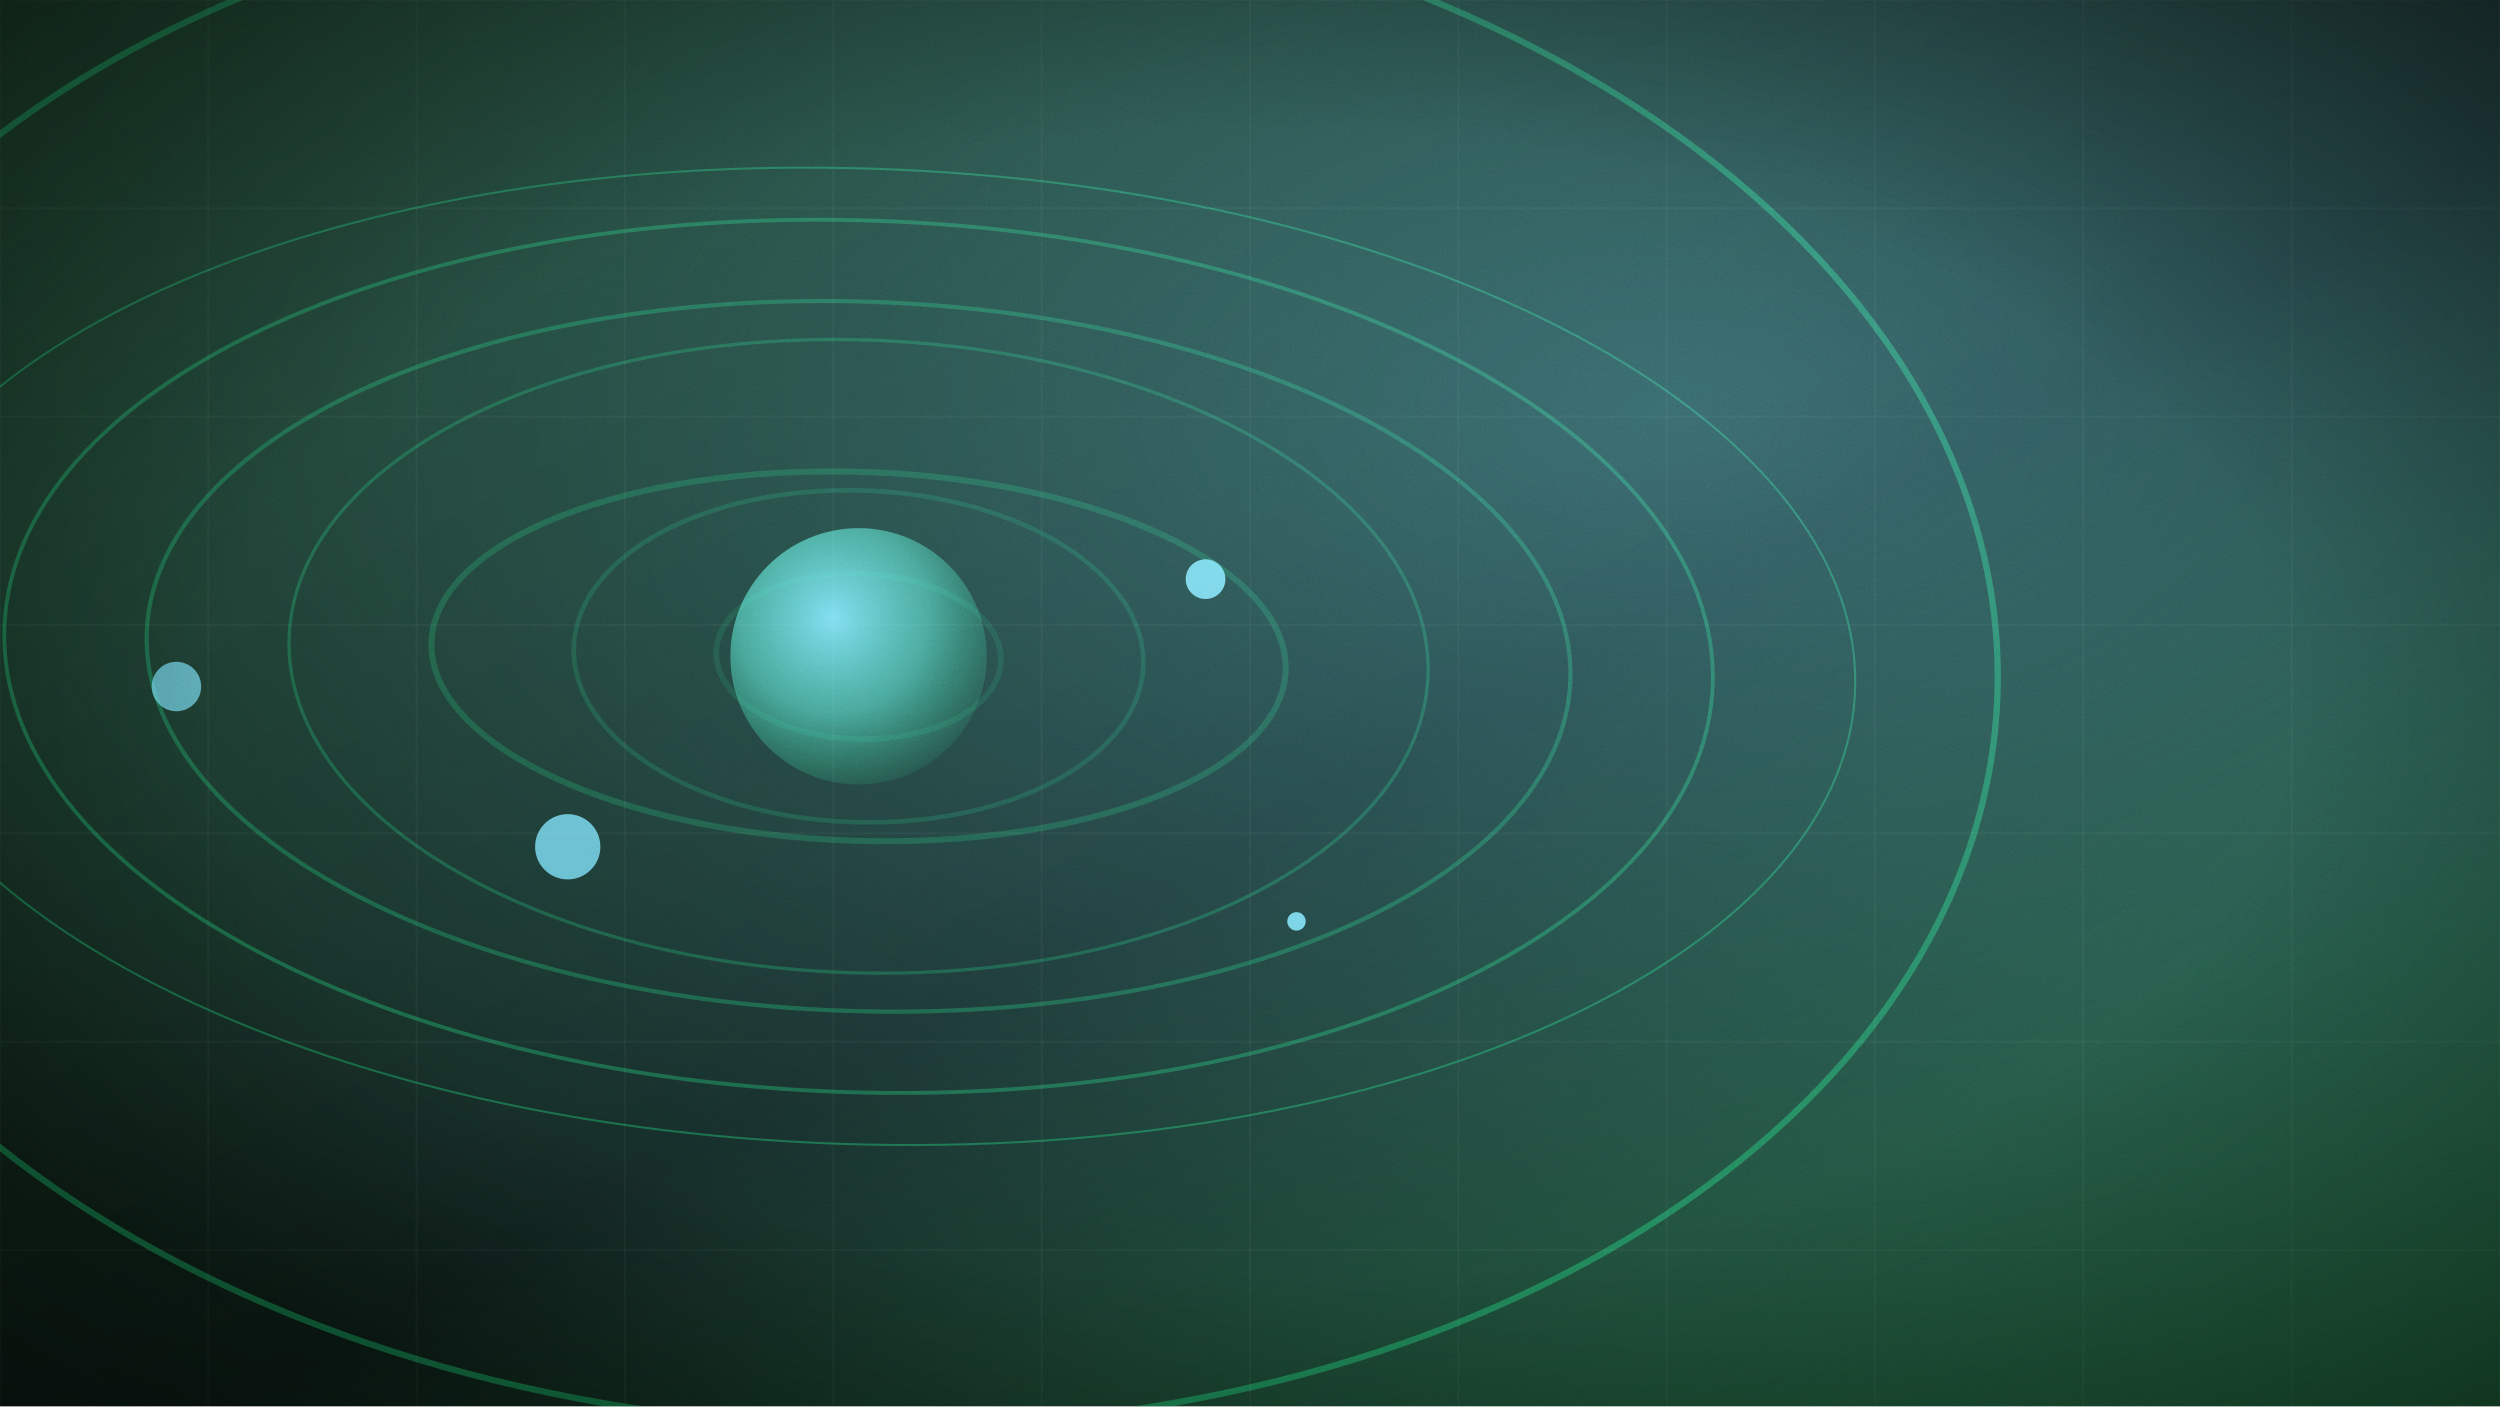
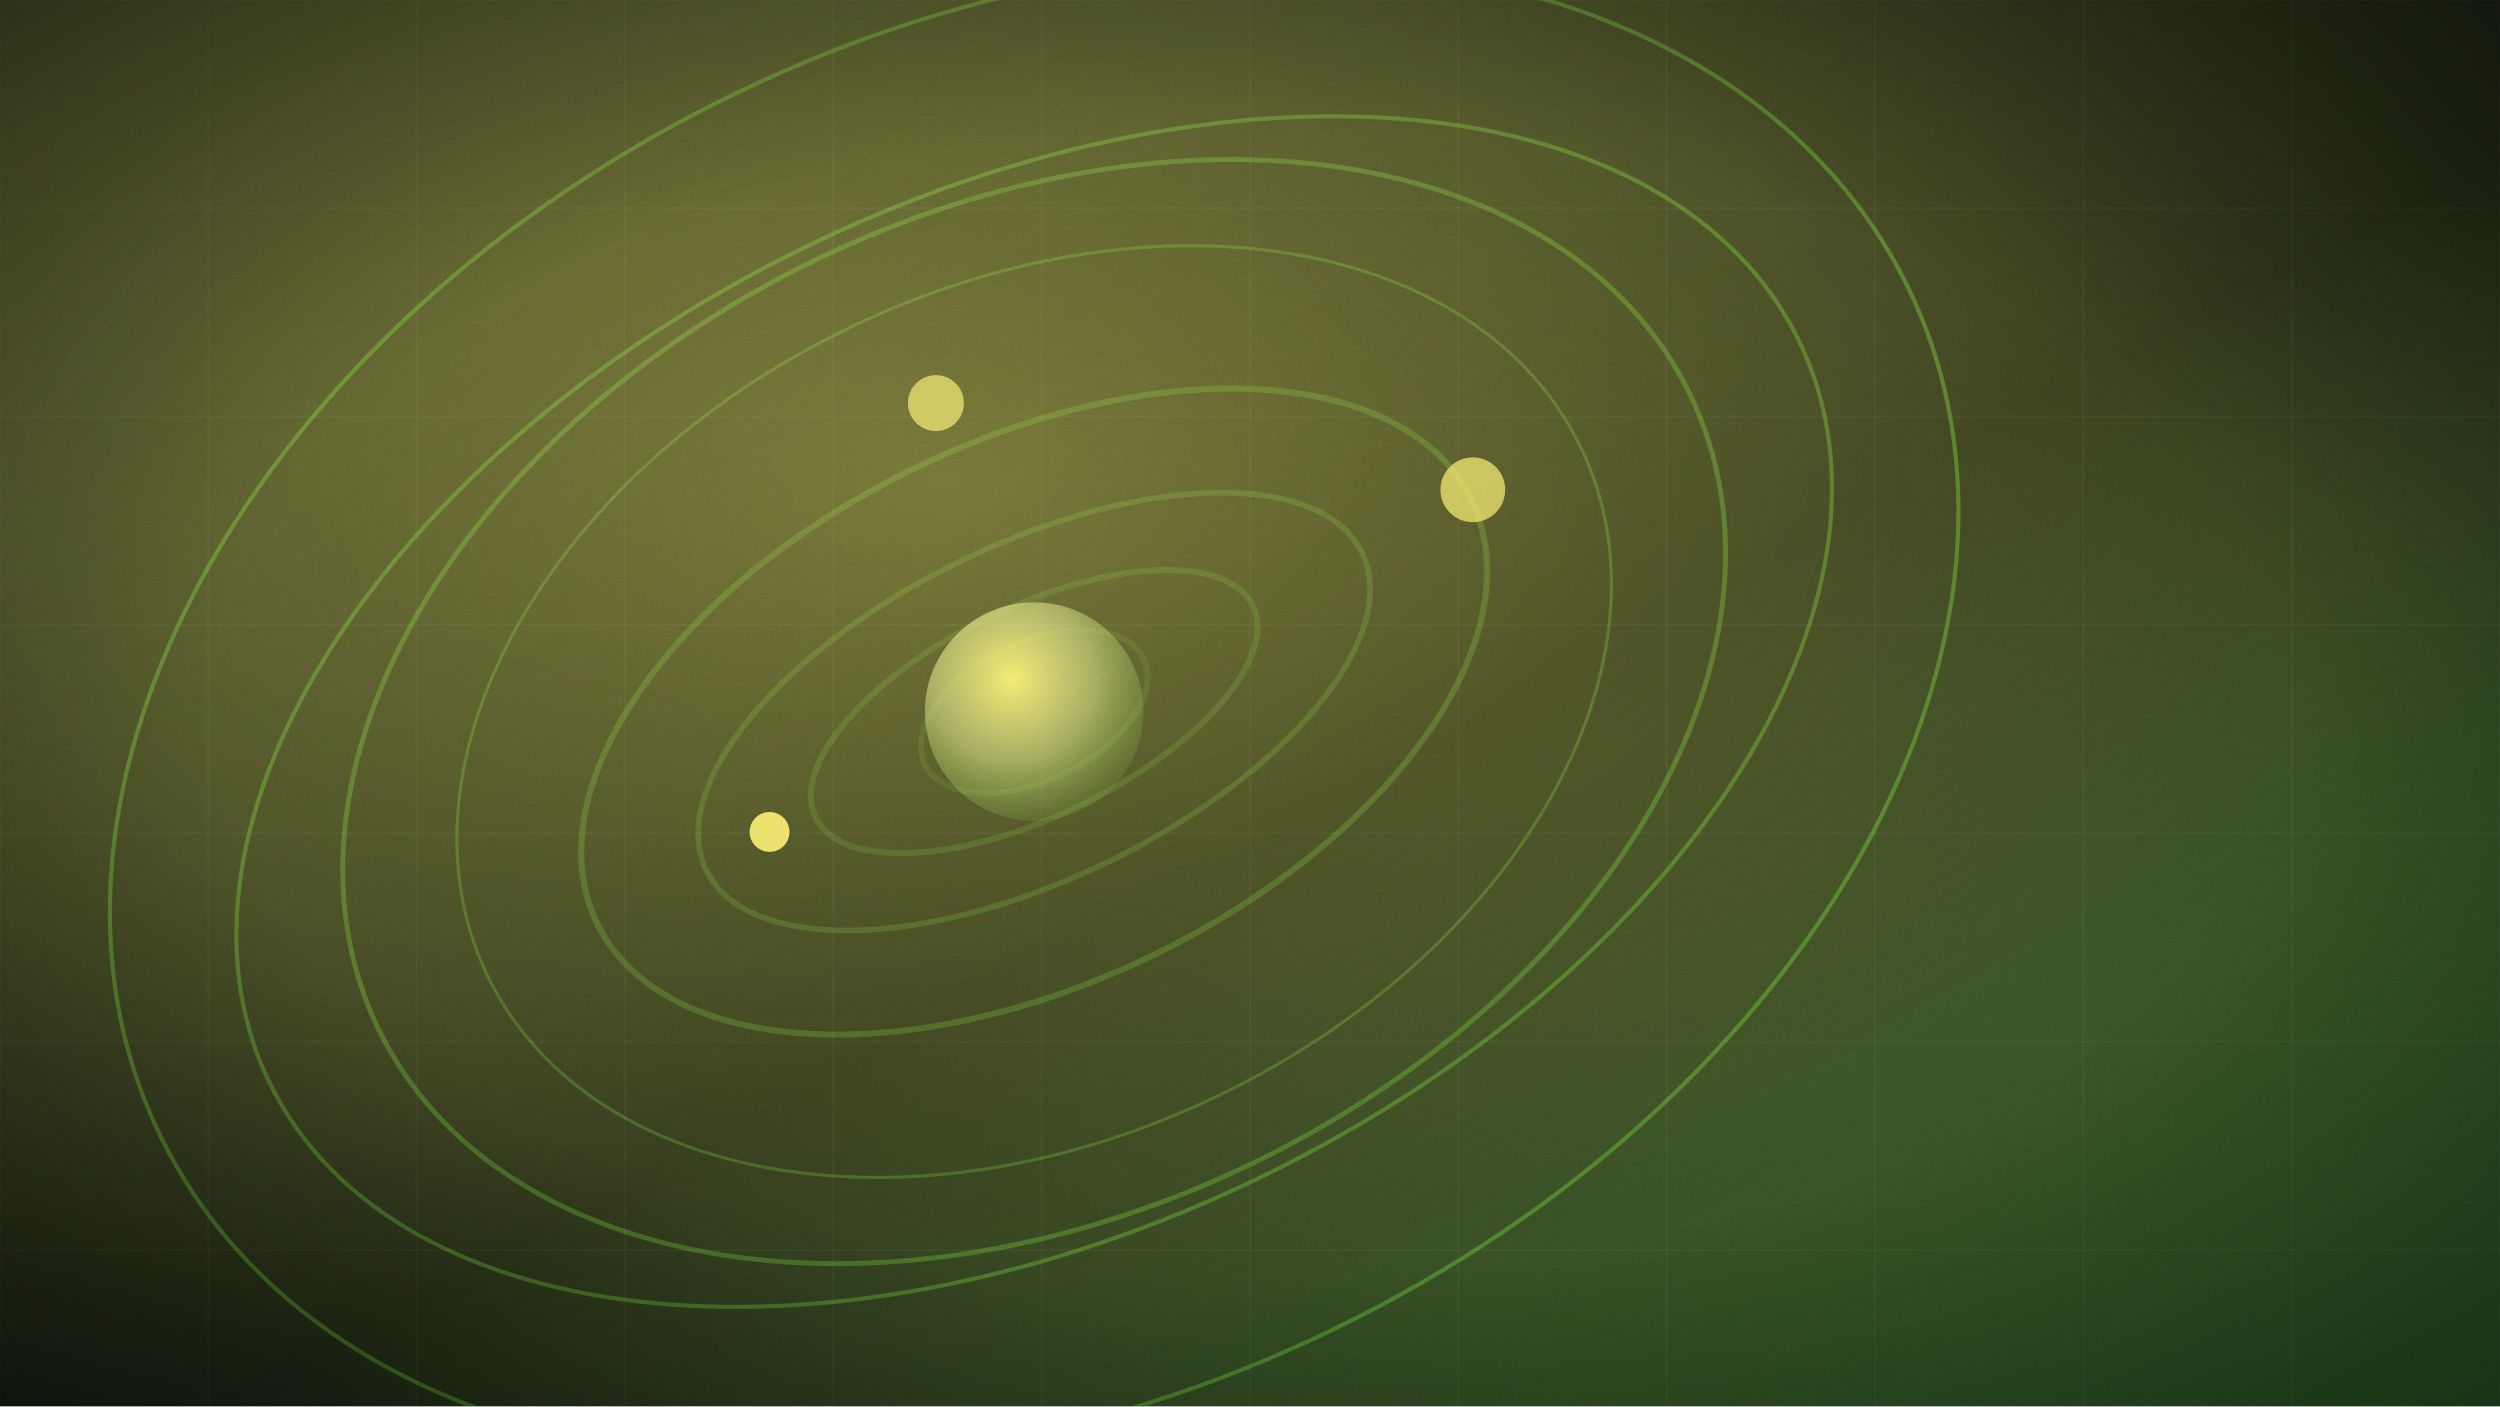
<svg xmlns="http://www.w3.org/2000/svg" viewBox="0 0 1200 675" width="1200" height="675" role="img" aria-label="Abstract cover illustration">
  <defs>
    <linearGradient id="bg" x1="0" y1="0" x2="1" y2="1">
-       <stop offset="0" stop-color="#16371d" />
-       <stop offset="0.55" stop-color="#0d1c16" />
-       <stop offset="1" stop-color="#1c5f35" />
+       <stop offset="0" stop-color="#343d1f" />
+       <stop offset="0.55" stop-color="#0f1a0f" />
+       <stop offset="1" stop-color="#2e6028" />
    </linearGradient>
    <radialGradient id="core" cx="0.4" cy="0.35" r="0.75">
-       <stop offset="0" stop-color="#76def9" stop-opacity="0.95" />
-       <stop offset="0.5" stop-color="#53eed6" stop-opacity="0.55" />
-       <stop offset="1" stop-color="#19cc74" stop-opacity="0" />
+       <stop offset="0" stop-color="#fdec61" stop-opacity="0.95" />
+       <stop offset="0.5" stop-color="#d2e07b" stop-opacity="0.55" />
+       <stop offset="1" stop-color="#57bd31" stop-opacity="0" />
    </radialGradient>
-     <radialGradient id="halo" cx="0.67" cy="0.29" r="0.85">
-       <stop offset="0" stop-color="#76def9" stop-opacity="0.4" />
-       <stop offset="1" stop-color="#76def9" stop-opacity="0" />
+     <radialGradient id="halo" cx="0.38" cy="0.34" r="0.85">
+       <stop offset="0" stop-color="#fdec61" stop-opacity="0.4" />
+       <stop offset="1" stop-color="#fdec61" stop-opacity="0" />
    </radialGradient>
    <radialGradient id="vig" cx="0.5" cy="0.5" r="0.75">
      <stop offset="0.55" stop-color="#000000" stop-opacity="0" />
      <stop offset="1" stop-color="#000000" stop-opacity="0.55" />
    </radialGradient>
    <filter id="grain" x="0" y="0" width="100%" height="100%">
      <feTurbulence type="fractalNoise" baseFrequency="0.85" numOctaves="3" stitchTiles="stitch" result="t" />
      <feColorMatrix type="saturate" values="0" in="t" result="g" />
    </filter>
    <clipPath id="frame">
      <rect x="0" y="0" width="1200" height="675" />
    </clipPath>
  </defs>
  <rect width="1200" height="675" fill="url(#bg)" />
  <g clip-path="url(#frame)">
-     <g transform="rotate(1.9 412.11 315.04)">
-       <ellipse cx="412.11" cy="315.04" rx="546.97" ry="369.89" fill="none" stroke="#19cc74" stroke-opacity="0.44" stroke-width="3" />
-       <ellipse cx="412.11" cy="315.04" rx="478.6" ry="234.16" fill="none" stroke="#19cc74" stroke-opacity="0.4" stroke-width="0.99" />
-       <ellipse cx="412.11" cy="315.04" rx="410.23" ry="209.24" fill="none" stroke="#19cc74" stroke-opacity="0.36" stroke-width="1.85" />
-       <ellipse cx="412.11" cy="315.04" rx="341.86" ry="170.27" fill="none" stroke="#19cc74" stroke-opacity="0.31" stroke-width="2.02" />
-       <ellipse cx="412.11" cy="315.04" rx="273.49" ry="151.88" fill="none" stroke="#19cc74" stroke-opacity="0.27" stroke-width="1.59" />
-       <ellipse cx="412.11" cy="315.04" rx="205.11" ry="88.54" fill="none" stroke="#19cc74" stroke-opacity="0.23" stroke-width="2.9" />
-       <ellipse cx="412.11" cy="315.04" rx="136.74" ry="79.62" fill="none" stroke="#19cc74" stroke-opacity="0.19" stroke-width="2.19" />
-       <ellipse cx="412.11" cy="315.04" rx="68.37" ry="39.7" fill="none" stroke="#19cc74" stroke-opacity="0.14" stroke-width="2.77" />
+     <g transform="rotate(-25.83 496.4 341.56)">
+       <ellipse cx="496.4" cy="341.56" rx="466.25" ry="329.51" fill="none" stroke="#57bd31" stroke-opacity="0.44" stroke-width="1.99" />
+       <ellipse cx="496.4" cy="341.56" rx="407.97" ry="248.55" fill="none" stroke="#57bd31" stroke-opacity="0.4" stroke-width="1.98" />
+       <ellipse cx="496.4" cy="341.56" rx="349.69" ry="240.84" fill="none" stroke="#57bd31" stroke-opacity="0.36" stroke-width="2.35" />
+       <ellipse cx="496.4" cy="341.56" rx="291.41" ry="204.47" fill="none" stroke="#57bd31" stroke-opacity="0.31" stroke-width="1.47" />
+       <ellipse cx="496.4" cy="341.56" rx="233.13" ry="130.13" fill="none" stroke="#57bd31" stroke-opacity="0.27" stroke-width="2.92" />
+       <ellipse cx="496.4" cy="341.56" rx="174.84" ry="80.39" fill="none" stroke="#57bd31" stroke-opacity="0.23" stroke-width="2.72" />
+       <ellipse cx="496.4" cy="341.56" rx="116.56" ry="50.2" fill="none" stroke="#57bd31" stroke-opacity="0.19" stroke-width="2.92" />
+       <ellipse cx="496.4" cy="341.56" rx="58.28" ry="33" fill="none" stroke="#57bd31" stroke-opacity="0.14" stroke-width="2.87" />
    </g>
-     <circle cx="412.11" cy="315.04" r="61.53" fill="url(#core)" />
-     <circle cx="578.67" cy="277.99" r="9.53" fill="#76def9" fill-opacity="0.89" />
-     <circle cx="622.31" cy="442.26" r="4.43" fill="#76def9" fill-opacity="0.89" />
-     <circle cx="84.69" cy="329.54" r="11.87" fill="#76def9" fill-opacity="0.66" />
-     <circle cx="272.51" cy="406.45" r="15.67" fill="#76def9" fill-opacity="0.79" />
+     <circle cx="496.4" cy="341.56" r="52.45" fill="url(#core)" />
+     <circle cx="369.39" cy="399.33" r="9.56" fill="#fdec61" fill-opacity="0.89" />
+     <circle cx="449.24" cy="193.49" r="13.43" fill="#fdec61" fill-opacity="0.66" />
+     <circle cx="706.95" cy="235.09" r="15.54" fill="#fdec61" fill-opacity="0.69" />
  </g>
  <rect width="1200" height="675" fill="url(#halo)" style="mix-blend-mode:screen" />
  <g clip-path="url(#frame)">
    <line x1="0" y1="0" x2="0" y2="675" stroke="#ffffff" stroke-opacity="0.035" stroke-width="1" />
    <line x1="100" y1="0" x2="100" y2="675" stroke="#ffffff" stroke-opacity="0.035" stroke-width="1" />
    <line x1="200" y1="0" x2="200" y2="675" stroke="#ffffff" stroke-opacity="0.035" stroke-width="1" />
    <line x1="300" y1="0" x2="300" y2="675" stroke="#ffffff" stroke-opacity="0.035" stroke-width="1" />
    <line x1="400" y1="0" x2="400" y2="675" stroke="#ffffff" stroke-opacity="0.035" stroke-width="1" />
    <line x1="500" y1="0" x2="500" y2="675" stroke="#ffffff" stroke-opacity="0.035" stroke-width="1" />
    <line x1="600" y1="0" x2="600" y2="675" stroke="#ffffff" stroke-opacity="0.035" stroke-width="1" />
    <line x1="700" y1="0" x2="700" y2="675" stroke="#ffffff" stroke-opacity="0.035" stroke-width="1" />
    <line x1="800" y1="0" x2="800" y2="675" stroke="#ffffff" stroke-opacity="0.035" stroke-width="1" />
    <line x1="900" y1="0" x2="900" y2="675" stroke="#ffffff" stroke-opacity="0.035" stroke-width="1" />
    <line x1="1000" y1="0" x2="1000" y2="675" stroke="#ffffff" stroke-opacity="0.035" stroke-width="1" />
    <line x1="1100" y1="0" x2="1100" y2="675" stroke="#ffffff" stroke-opacity="0.035" stroke-width="1" />
    <line x1="1200" y1="0" x2="1200" y2="675" stroke="#ffffff" stroke-opacity="0.035" stroke-width="1" />
    <line x1="0" y1="0" x2="1200" y2="0" stroke="#ffffff" stroke-opacity="0.035" stroke-width="1" />
    <line x1="0" y1="100" x2="1200" y2="100" stroke="#ffffff" stroke-opacity="0.035" stroke-width="1" />
    <line x1="0" y1="200" x2="1200" y2="200" stroke="#ffffff" stroke-opacity="0.035" stroke-width="1" />
    <line x1="0" y1="300" x2="1200" y2="300" stroke="#ffffff" stroke-opacity="0.035" stroke-width="1" />
    <line x1="0" y1="400" x2="1200" y2="400" stroke="#ffffff" stroke-opacity="0.035" stroke-width="1" />
    <line x1="0" y1="500" x2="1200" y2="500" stroke="#ffffff" stroke-opacity="0.035" stroke-width="1" />
    <line x1="0" y1="600" x2="1200" y2="600" stroke="#ffffff" stroke-opacity="0.035" stroke-width="1" />
  </g>
  <rect width="1200" height="675" fill="url(#vig)" />
  <rect width="1200" height="675" filter="url(#grain)" opacity="0.14" style="mix-blend-mode:overlay" />
</svg>
